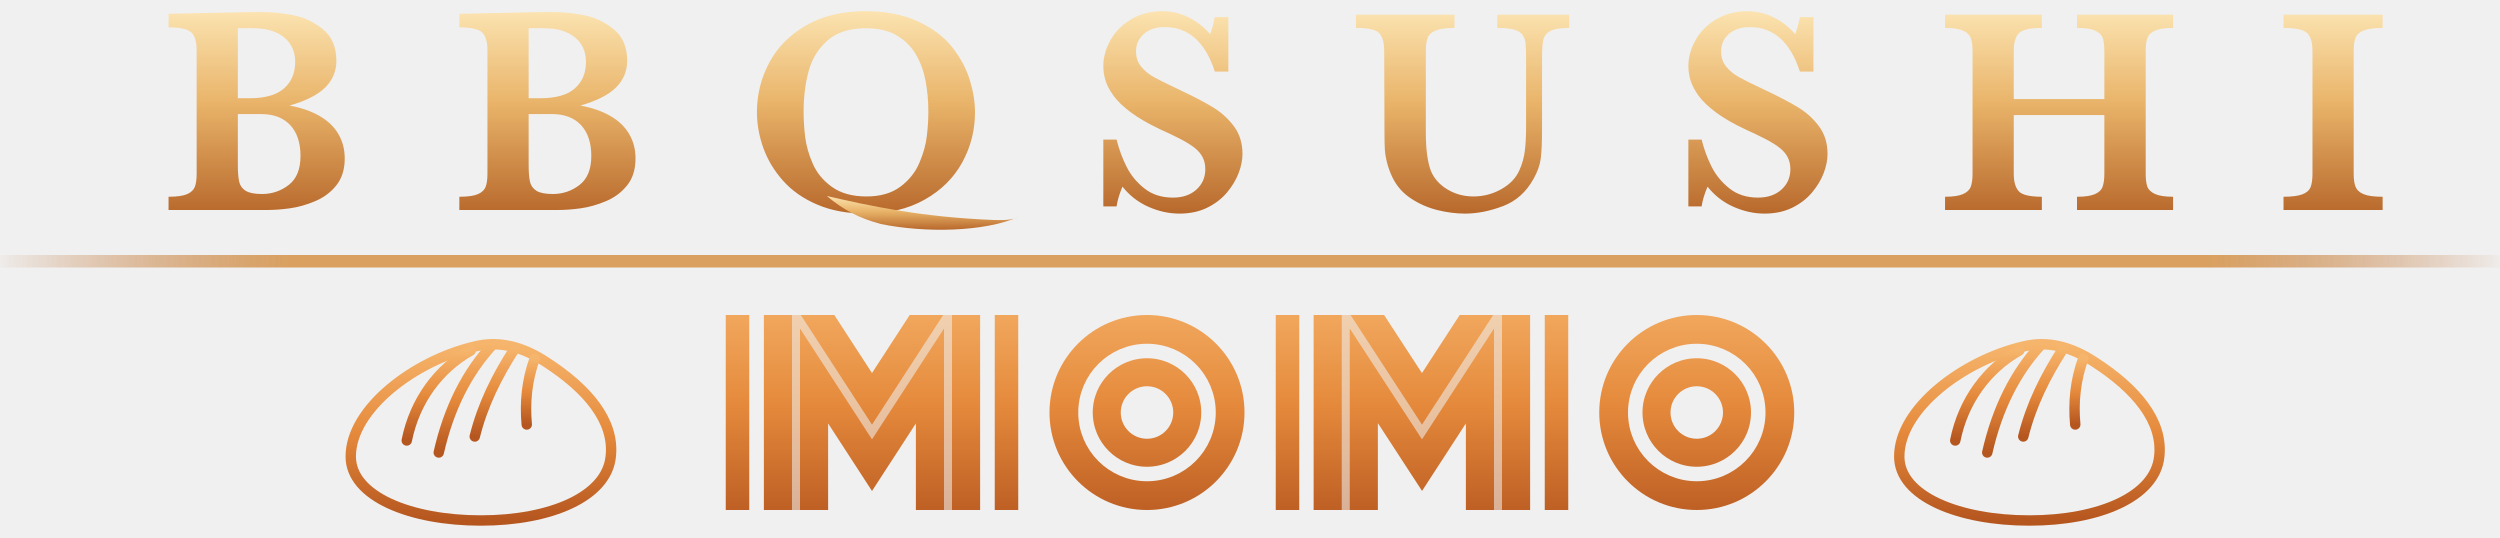
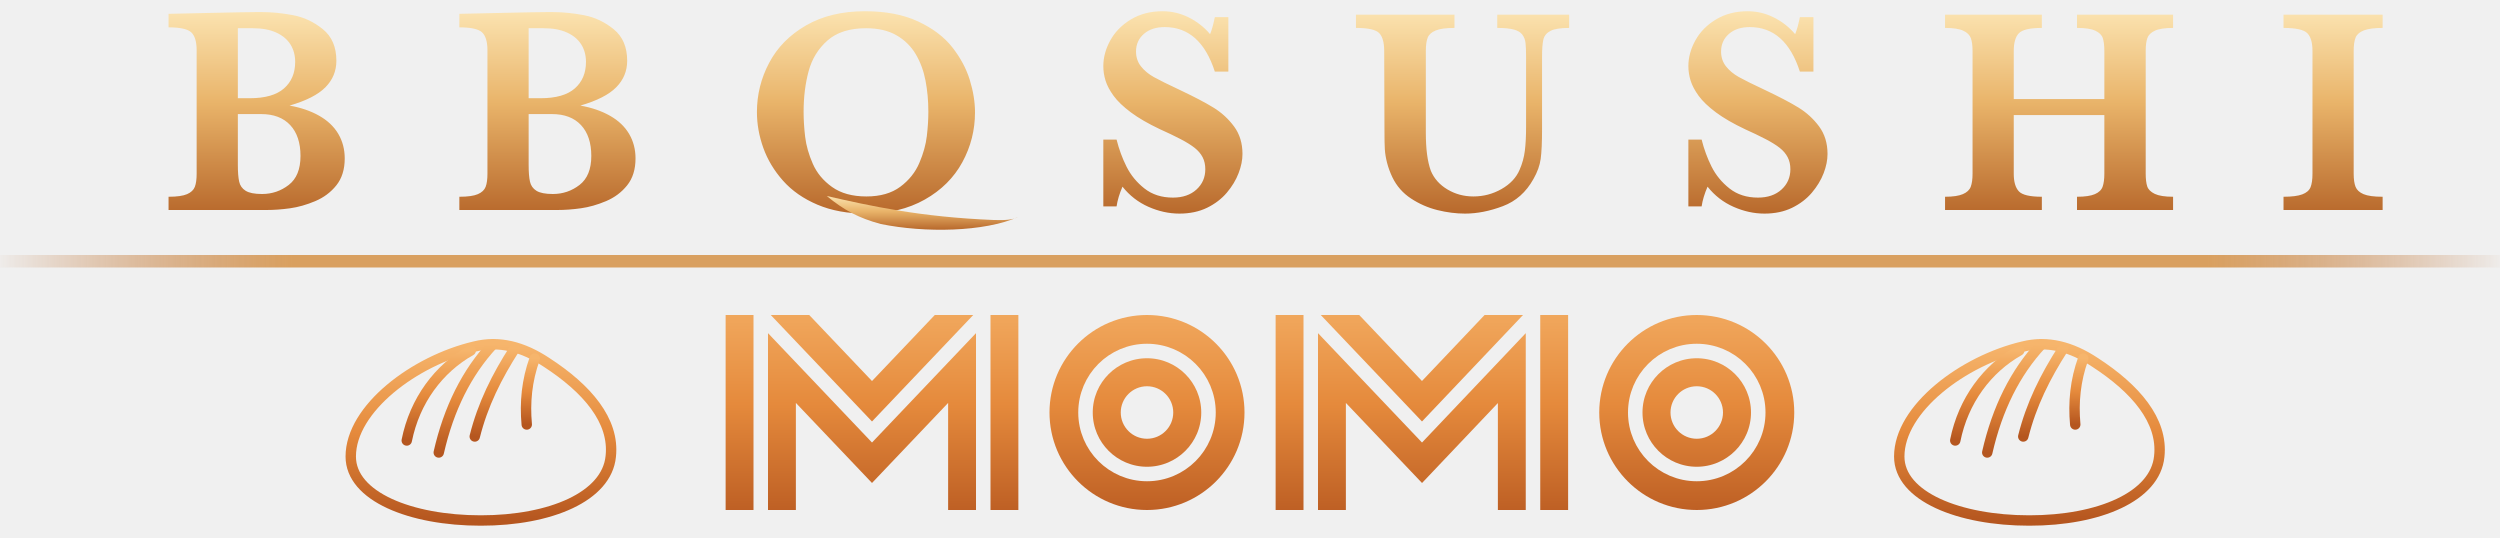
<svg xmlns="http://www.w3.org/2000/svg" viewBox="25 356 1000 215" role="img" aria-label="BBQ Sushi Momo">
  <defs>
    <linearGradient id="gold" x1="0" y1="0" x2="0" y2="1">
      <stop offset="0" stop-color="#fbe3b0" />
      <stop offset=".45" stop-color="#e9b46a" />
      <stop offset="1" stop-color="#b8692c" />
    </linearGradient>
    <linearGradient id="gold2" x1="0" y1="0" x2="0" y2="1">
      <stop offset="0" stop-color="#f6b56c" />
      <stop offset=".5" stop-color="#e58a3c" />
      <stop offset="1" stop-color="#b5561f" />
    </linearGradient>
    <linearGradient id="nori" x1="0" y1="0" x2="1" y2="0">
      <stop offset="0" stop-color="#0d0d0d" />
      <stop offset=".35" stop-color="#2c2c2c" />
      <stop offset=".55" stop-color="#1a1a1a" />
      <stop offset="1" stop-color="#090909" />
    </linearGradient>
    <linearGradient id="stick" x1="0" y1="0" x2="1" y2="0">
      <stop offset="0" stop-color="#2a2522" />
      <stop offset="1" stop-color="#4a3f38" />
    </linearGradient>
    <linearGradient id="rule" x1="0" y1="0" x2="1" y2="0">
      <stop offset="0" stop-color="#b8692c" stop-opacity="0" />
      <stop offset=".12" stop-color="#d9a060" />
      <stop offset=".88" stop-color="#d9a060" />
      <stop offset="1" stop-color="#b8692c" stop-opacity="0" />
    </linearGradient>
    <mask id="mm" maskUnits="userSpaceOnUse" x="0" y="0" width="1050" height="585">
      <g transform="translate(315.3 560)">
        <g fill="#fff">
-           <rect x="0.0" y="-78.0" width="9.4" height="78.0" />
-           <rect x="107.6" y="-78.0" width="9.4" height="78.0" />
-           <path d="M28.1 25.7 L28.1 -78.0 L58.5 -31.2 L88.9 -78.0 L88.9 25.7" fill="none" stroke="#fff" stroke-width="25.7" stroke-linejoin="miter" stroke-miterlimit="8" />
+           <path d="M14.0 28.1 L14.0 -78.0 L58.5 -31.2 L103.0 -78.0 L103.0 28.1" fill="none" stroke="#fff" stroke-width="28.1" stroke-linejoin="miter" stroke-miterlimit="10" />
          <circle cx="168.5" cy="-39.0" r="39.0" />
-           <rect x="220.0" y="-78.0" width="9.4" height="78.0" />
-           <rect x="327.6" y="-78.0" width="9.4" height="78.0" />
-           <path d="M248.0 25.7 L248.0 -78.0 L278.5 -31.2 L308.9 -78.0 L308.9 25.7" fill="none" stroke="#fff" stroke-width="25.7" stroke-linejoin="miter" stroke-miterlimit="8" />
+           <path d="M234.0 28.1 L234.0 -78.0 L278.5 -31.2 L322.9 -78.0 L322.9 28.1" fill="none" stroke="#fff" stroke-width="28.1" stroke-linejoin="miter" stroke-miterlimit="10" />
          <circle cx="388.4" cy="-39.0" r="39.0" />
        </g>
        <g fill="#000">
-           <path d="M28.1 25.7 L28.1 -78.0 L58.5 -31.2 L88.9 -78.0 L88.9 25.7" fill="none" stroke="#6e6e6e" stroke-width="3.2" stroke-linejoin="miter" stroke-miterlimit="8" />
-           <rect x="13.2" y="-156.0" width="90.6" height="78.0" />
-           <rect x="13.2" y="0.0" width="90.6" height="78.0" />
+           <path d="M14.0 28.1 L14.0 -78.0 L58.5 -31.2 L103.0 -78.0 L103.0 28.1" fill="none" stroke="#000" stroke-width="5.8" stroke-linejoin="miter" stroke-miterlimit="10" />
+           <rect x="-28.1" y="-234.0" width="173.2" height="156.0" />
+           <rect x="-28.1" y="0.0" width="173.2" height="78.0" />
          <circle cx="168.5" cy="-39.0" r="10.5" />
          <circle cx="168.5" cy="-39.0" r="24.6" fill="none" stroke="#000" stroke-width="5.8" />
-           <path d="M248.0 25.7 L248.0 -78.0 L278.5 -31.2 L308.9 -78.0 L308.9 25.7" fill="none" stroke="#6e6e6e" stroke-width="3.2" stroke-linejoin="miter" stroke-miterlimit="8" />
-           <rect x="233.2" y="-156.0" width="90.6" height="78.0" />
-           <rect x="233.2" y="0.0" width="90.6" height="78.0" />
+           <path d="M234.0 28.1 L234.0 -78.0 L278.5 -31.2 L322.9 -78.0 L322.9 28.1" fill="none" stroke="#000" stroke-width="5.8" stroke-linejoin="miter" stroke-miterlimit="10" />
+           <rect x="191.9" y="-234.0" width="173.2" height="156.0" />
+           <rect x="191.9" y="0.0" width="173.2" height="78.0" />
          <circle cx="388.4" cy="-39.0" r="10.5" />
          <circle cx="388.4" cy="-39.0" r="24.6" fill="none" stroke="#000" stroke-width="5.8" />
        </g>
      </g>
    </mask>
  </defs>
  <path transform="translate(89.6 440)" d="M73.29 -20.63Q73.29 -14.06 69.95 -9.88Q66.61 -5.70 61.48 -3.54Q56.35 -1.38 51.45 -0.69Q46.55 -0.00 42.00 -0.00L2.82 -0.00L2.82 -5.30Q7.84 -5.30 10.23 -6.34Q12.62 -7.38 13.34 -9.28Q14.06 -11.18 14.06 -14.52L14.06 -63.84Q14.06 -69.03 11.93 -71.04Q9.79 -73.06 2.82 -73.06L2.82 -78.47Q11.18 -78.65 18.73 -78.82Q26.27 -78.99 31.14 -79.08Q36.01 -79.17 37.97 -79.17L40.10 -79.17Q46.09 -79.17 52.63 -77.93Q59.17 -76.69 64.56 -72.31Q69.95 -67.93 69.95 -59.69Q69.95 -53.53 65.57 -49.09Q61.19 -44.65 51.22 -41.77Q58.02 -40.56 63.06 -37.71Q68.10 -34.86 70.70 -30.48Q73.29 -26.10 73.29 -20.63ZM53.47 -59.23Q53.47 -63.26 51.54 -66.29Q49.61 -69.31 45.83 -71.01Q42.06 -72.71 36.59 -72.71L30.54 -72.71L30.54 -44.71L35.26 -44.71Q44.54 -44.71 49.00 -48.63Q53.47 -52.55 53.47 -59.23ZM55.60 -21.61Q55.60 -29.56 51.48 -33.97Q47.36 -38.37 39.87 -38.37L30.54 -38.37L30.54 -19.59L30.54 -18.03Q30.54 -13.77 31.06 -11.38Q31.57 -8.99 33.65 -7.69Q35.72 -6.40 40.22 -6.40Q46.21 -6.40 50.90 -10.03Q55.60 -13.66 55.60 -21.61ZM189.61 -20.63Q189.61 -14.06 186.27 -9.88Q182.93 -5.70 177.80 -3.54Q172.67 -1.38 167.77 -0.69Q162.87 -0.00 158.32 -0.00L119.14 -0.00L119.14 -5.30Q124.16 -5.30 126.55 -6.34Q128.94 -7.38 129.66 -9.28Q130.38 -11.18 130.38 -14.52L130.38 -63.84Q130.38 -69.03 128.25 -71.04Q126.11 -73.06 119.14 -73.06L119.14 -78.47Q127.50 -78.65 135.05 -78.82Q142.59 -78.99 147.46 -79.08Q152.33 -79.17 154.29 -79.17L156.42 -79.17Q162.41 -79.17 168.95 -77.93Q175.49 -76.69 180.88 -72.31Q186.27 -67.93 186.27 -59.69Q186.27 -53.53 181.89 -49.09Q177.51 -44.65 167.54 -41.77Q174.34 -40.56 179.38 -37.71Q184.42 -34.86 187.02 -30.48Q189.61 -26.10 189.61 -20.63ZM169.79 -59.23Q169.79 -63.26 167.86 -66.29Q165.93 -69.31 162.15 -71.01Q158.38 -72.71 152.91 -72.71L146.86 -72.71L146.86 -44.71L151.58 -44.71Q160.86 -44.71 165.32 -48.63Q169.79 -52.55 169.79 -59.23ZM171.92 -21.61Q171.92 -29.56 167.80 -33.97Q163.68 -38.37 156.19 -38.37L146.86 -38.37L146.86 -19.59L146.86 -18.03Q146.86 -13.77 147.38 -11.38Q147.89 -8.99 149.97 -7.69Q152.04 -6.40 156.54 -6.40Q162.53 -6.40 167.22 -10.03Q171.92 -13.66 171.92 -21.61ZM325.40 -39.06Q325.40 -28.41 320.33 -19.10Q315.26 -9.79 305.32 -4.18Q295.38 1.44 281.84 1.44Q270.78 1.44 262.37 -2.13Q253.96 -5.70 248.63 -11.70Q243.30 -17.69 240.73 -24.83Q238.17 -31.98 238.17 -39.18Q238.17 -49.61 243.07 -58.88Q247.97 -68.16 257.82 -73.84Q267.67 -79.51 281.38 -79.51Q293.89 -79.51 302.64 -75.42Q311.40 -71.33 316.30 -65.11Q321.20 -58.88 323.30 -52.06Q325.40 -45.23 325.40 -39.06ZM306.74 -39.29Q306.74 -45.86 305.61 -51.74Q304.49 -57.62 301.67 -62.37Q298.84 -67.12 293.94 -69.92Q289.05 -72.71 281.84 -72.71Q271.93 -72.71 266.37 -67.79Q260.81 -62.86 258.83 -55.46Q256.84 -48.05 256.84 -39.29Q256.84 -34.46 257.47 -29.21Q258.11 -23.97 260.53 -18.47Q262.95 -12.96 268.25 -9.19Q273.55 -5.42 281.96 -5.42Q290.31 -5.42 295.53 -9.31Q300.74 -13.19 303.13 -18.81Q305.53 -24.43 306.13 -29.56Q306.74 -34.69 306.74 -39.29ZM432.39 -22.41Q432.39 -18.78 430.83 -14.72Q429.28 -10.66 426.14 -6.94Q423.00 -3.23 418.22 -0.89Q413.43 1.44 407.15 1.44Q400.93 1.44 394.79 -1.27Q388.66 -3.98 384.39 -9.33Q382.55 -5.07 382.03 -1.44L376.73 -1.44L376.73 -28.17L382.03 -28.17Q383.47 -22.41 386.01 -17.34Q388.54 -12.27 393.18 -8.61Q397.82 -4.96 404.56 -4.96Q410.44 -4.96 413.98 -8.18Q417.52 -11.41 417.52 -16.31Q417.52 -19.07 416.43 -21.15Q415.33 -23.22 413.26 -24.86Q411.19 -26.50 407.59 -28.38Q403.98 -30.25 399.37 -32.32Q392.29 -35.67 387.74 -39.06Q383.18 -42.46 380.85 -45.66Q378.52 -48.86 377.62 -51.74Q376.73 -54.62 376.73 -57.56Q376.73 -62.80 379.55 -67.90Q382.38 -73.00 387.82 -76.26Q393.27 -79.51 400.41 -79.51Q405.89 -79.51 410.84 -77.06Q415.80 -74.61 419.43 -70.35Q420.46 -72.77 421.33 -77.15L426.74 -77.15L426.74 -55.37L421.33 -55.37Q415.57 -73.17 401.28 -73.17Q396.09 -73.17 392.95 -70.44Q389.81 -67.70 389.81 -63.38Q389.81 -59.98 391.77 -57.47Q393.73 -54.97 396.93 -53.18Q400.12 -51.39 407.27 -48.05Q415.91 -43.96 420.78 -40.97Q425.65 -37.97 429.02 -33.42Q432.39 -28.87 432.39 -22.41ZM563.06 -72.83Q557.81 -72.83 555.54 -71.62Q553.26 -70.41 552.74 -68.16Q552.22 -65.91 552.22 -61.25L552.22 -32.44Q552.22 -24.49 551.68 -20.48Q551.13 -16.48 548.77 -12.39Q544.39 -4.49 536.52 -1.53Q528.66 1.44 521.40 1.44Q516.04 1.44 510.36 0.03Q504.69 -1.38 499.79 -4.61Q494.89 -7.84 492.36 -13.08Q490.98 -15.96 490.23 -18.87Q489.48 -21.78 489.33 -24.34Q489.19 -26.91 489.19 -31.06L489.08 -63.61Q489.08 -68.68 487.09 -70.75Q485.10 -72.83 477.78 -72.83L477.78 -78.13L517.19 -78.13L517.19 -72.83Q512.18 -72.83 509.70 -71.82Q507.22 -70.81 506.48 -68.94Q505.73 -67.07 505.73 -63.61L505.73 -31.06Q505.73 -26.04 506.22 -22.27Q506.71 -18.50 507.74 -15.67Q509.70 -11.00 514.40 -8.21Q519.09 -5.42 524.74 -5.42Q530.79 -5.42 536.00 -8.38Q541.22 -11.35 543.24 -16.08Q544.85 -19.76 545.34 -23.71Q545.83 -27.66 545.83 -33.13L545.83 -61.25Q545.83 -65.05 545.60 -66.89Q545.37 -68.74 544.33 -70.15Q543.29 -71.56 540.90 -72.19Q538.51 -72.83 534.30 -72.83L534.30 -78.13L563.06 -78.13ZM666.41 -22.41Q666.41 -18.78 664.86 -14.72Q663.30 -10.66 660.16 -6.94Q657.02 -3.23 652.24 -0.89Q647.46 1.44 641.18 1.44Q634.95 1.44 628.82 -1.27Q622.68 -3.98 618.42 -9.33Q616.57 -5.07 616.05 -1.44L610.75 -1.44L610.75 -28.17L616.05 -28.17Q617.49 -22.41 620.03 -17.34Q622.57 -12.27 627.20 -8.61Q631.84 -4.96 638.58 -4.96Q644.46 -4.96 648.00 -8.18Q651.55 -11.41 651.55 -16.31Q651.55 -19.07 650.45 -21.15Q649.36 -23.22 647.28 -24.86Q645.21 -26.50 641.61 -28.38Q638.01 -30.25 633.40 -32.32Q626.31 -35.67 621.76 -39.06Q617.21 -42.46 614.87 -45.66Q612.54 -48.86 611.65 -51.74Q610.75 -54.62 610.75 -57.56Q610.75 -62.80 613.58 -67.90Q616.40 -73.00 621.85 -76.26Q627.29 -79.51 634.43 -79.51Q639.91 -79.51 644.86 -77.06Q649.82 -74.61 653.45 -70.35Q654.49 -72.77 655.35 -77.15L660.77 -77.15L660.77 -55.37L655.35 -55.37Q649.59 -73.17 635.30 -73.17Q630.11 -73.17 626.97 -70.44Q623.83 -67.70 623.83 -63.38Q623.83 -59.98 625.79 -57.47Q627.75 -54.97 630.95 -53.18Q634.15 -51.39 641.29 -48.05Q649.93 -43.96 654.80 -40.97Q659.67 -37.97 663.04 -33.42Q666.41 -28.87 666.41 -22.41ZM804.63 -0.00L766.20 -0.00L766.20 -5.30Q770.92 -5.30 773.34 -6.34Q775.76 -7.38 776.45 -9.33Q777.14 -11.29 777.14 -14.52L777.14 -37.97L740.90 -37.97L740.90 -14.52Q740.90 -9.68 742.92 -7.49Q744.93 -5.30 752.14 -5.30L752.14 -0.00L713.42 -0.00L713.42 -5.30Q718.09 -5.30 720.53 -6.34Q722.98 -7.38 723.70 -9.31Q724.42 -11.24 724.42 -14.52L724.42 -63.61Q724.42 -66.89 723.73 -68.77Q723.04 -70.64 720.68 -71.73Q718.32 -72.83 713.42 -72.83L713.42 -78.13L752.14 -78.13L752.14 -72.83Q744.99 -72.83 742.95 -70.70Q740.90 -68.56 740.90 -63.61L740.90 -44.37L777.14 -44.37L777.14 -63.61Q777.14 -66.89 776.51 -68.77Q775.88 -70.64 773.51 -71.73Q771.15 -72.83 766.20 -72.83L766.20 -78.13L804.63 -78.13L804.63 -72.83Q799.73 -72.83 797.37 -71.73Q795.00 -70.64 794.34 -68.77Q793.68 -66.89 793.68 -63.61L793.68 -14.52Q793.68 -11.35 794.28 -9.48Q794.89 -7.61 797.31 -6.45Q799.73 -5.30 804.63 -5.30ZM888.45 -0.00L848.81 -0.00L848.81 -5.30Q853.76 -5.30 856.30 -6.25Q858.83 -7.20 859.61 -9.10Q860.39 -11.00 860.39 -14.52L860.39 -63.61Q860.39 -68.68 858.29 -70.75Q856.18 -72.83 848.81 -72.83L848.81 -78.13L888.45 -78.13L888.45 -72.83Q883.50 -72.83 880.96 -71.85Q878.42 -70.87 877.65 -69.00Q876.87 -67.12 876.87 -63.61L876.87 -14.52Q876.87 -11.18 877.62 -9.28Q878.37 -7.38 880.82 -6.34Q883.26 -5.30 888.45 -5.30Z" fill="url(#gold)" />
  <path d="M355.7 434.4 C373.3 438.4 393.0 442.8 422.5 444.0 C427.4 444.2 430.4 443.8 432.3 442.8 C418.6 448.8 395.0 449.2 377.3 445.6 C368.4 443.2 362.5 440.0 355.7 434.4Z" fill="url(#gold)" />
  <rect x="25" y="458" width="1000" height="5" fill="url(#rule)" />
  <rect x="305.3" y="465" width="447.4" height="105" fill="url(#gold2)" mask="url(#mm)" />
  <g transform="translate(142.9 465.0) scale(1.6)" fill="none" stroke="url(#gold2)" stroke-width="2.6" stroke-linecap="round" stroke-linejoin="round">
    <path d="M14 46 C14 34 30 22 45 18.5 C51 17 57 18.5 63 22.5 C73 29 80 37 79 46 C78 56 64 62 46.5 62 C29 62 14 56 14 46Z" />
    <path d="M44 19.5 C36 24 30 32 28 42" />
    <path d="M49.5 18 C43 25 38.5 34 36 45" />
    <path d="M55 19 C50.5 26 47 33 45 41" />
    <path d="M60 21.5 C58 27 57.5 32.5 58 38" />
  </g>
  <g transform="translate(762.3 465.0) scale(1.6)" fill="none" stroke="url(#gold2)" stroke-width="2.6" stroke-linecap="round" stroke-linejoin="round">
    <path d="M14 46 C14 34 30 22 45 18.5 C51 17 57 18.5 63 22.5 C73 29 80 37 79 46 C78 56 64 62 46.5 62 C29 62 14 56 14 46Z" />
    <path d="M44 19.5 C36 24 30 32 28 42" />
    <path d="M49.5 18 C43 25 38.5 34 36 45" />
    <path d="M55 19 C50.5 26 47 33 45 41" />
    <path d="M60 21.5 C58 27 57.5 32.5 58 38" />
  </g>
</svg>
